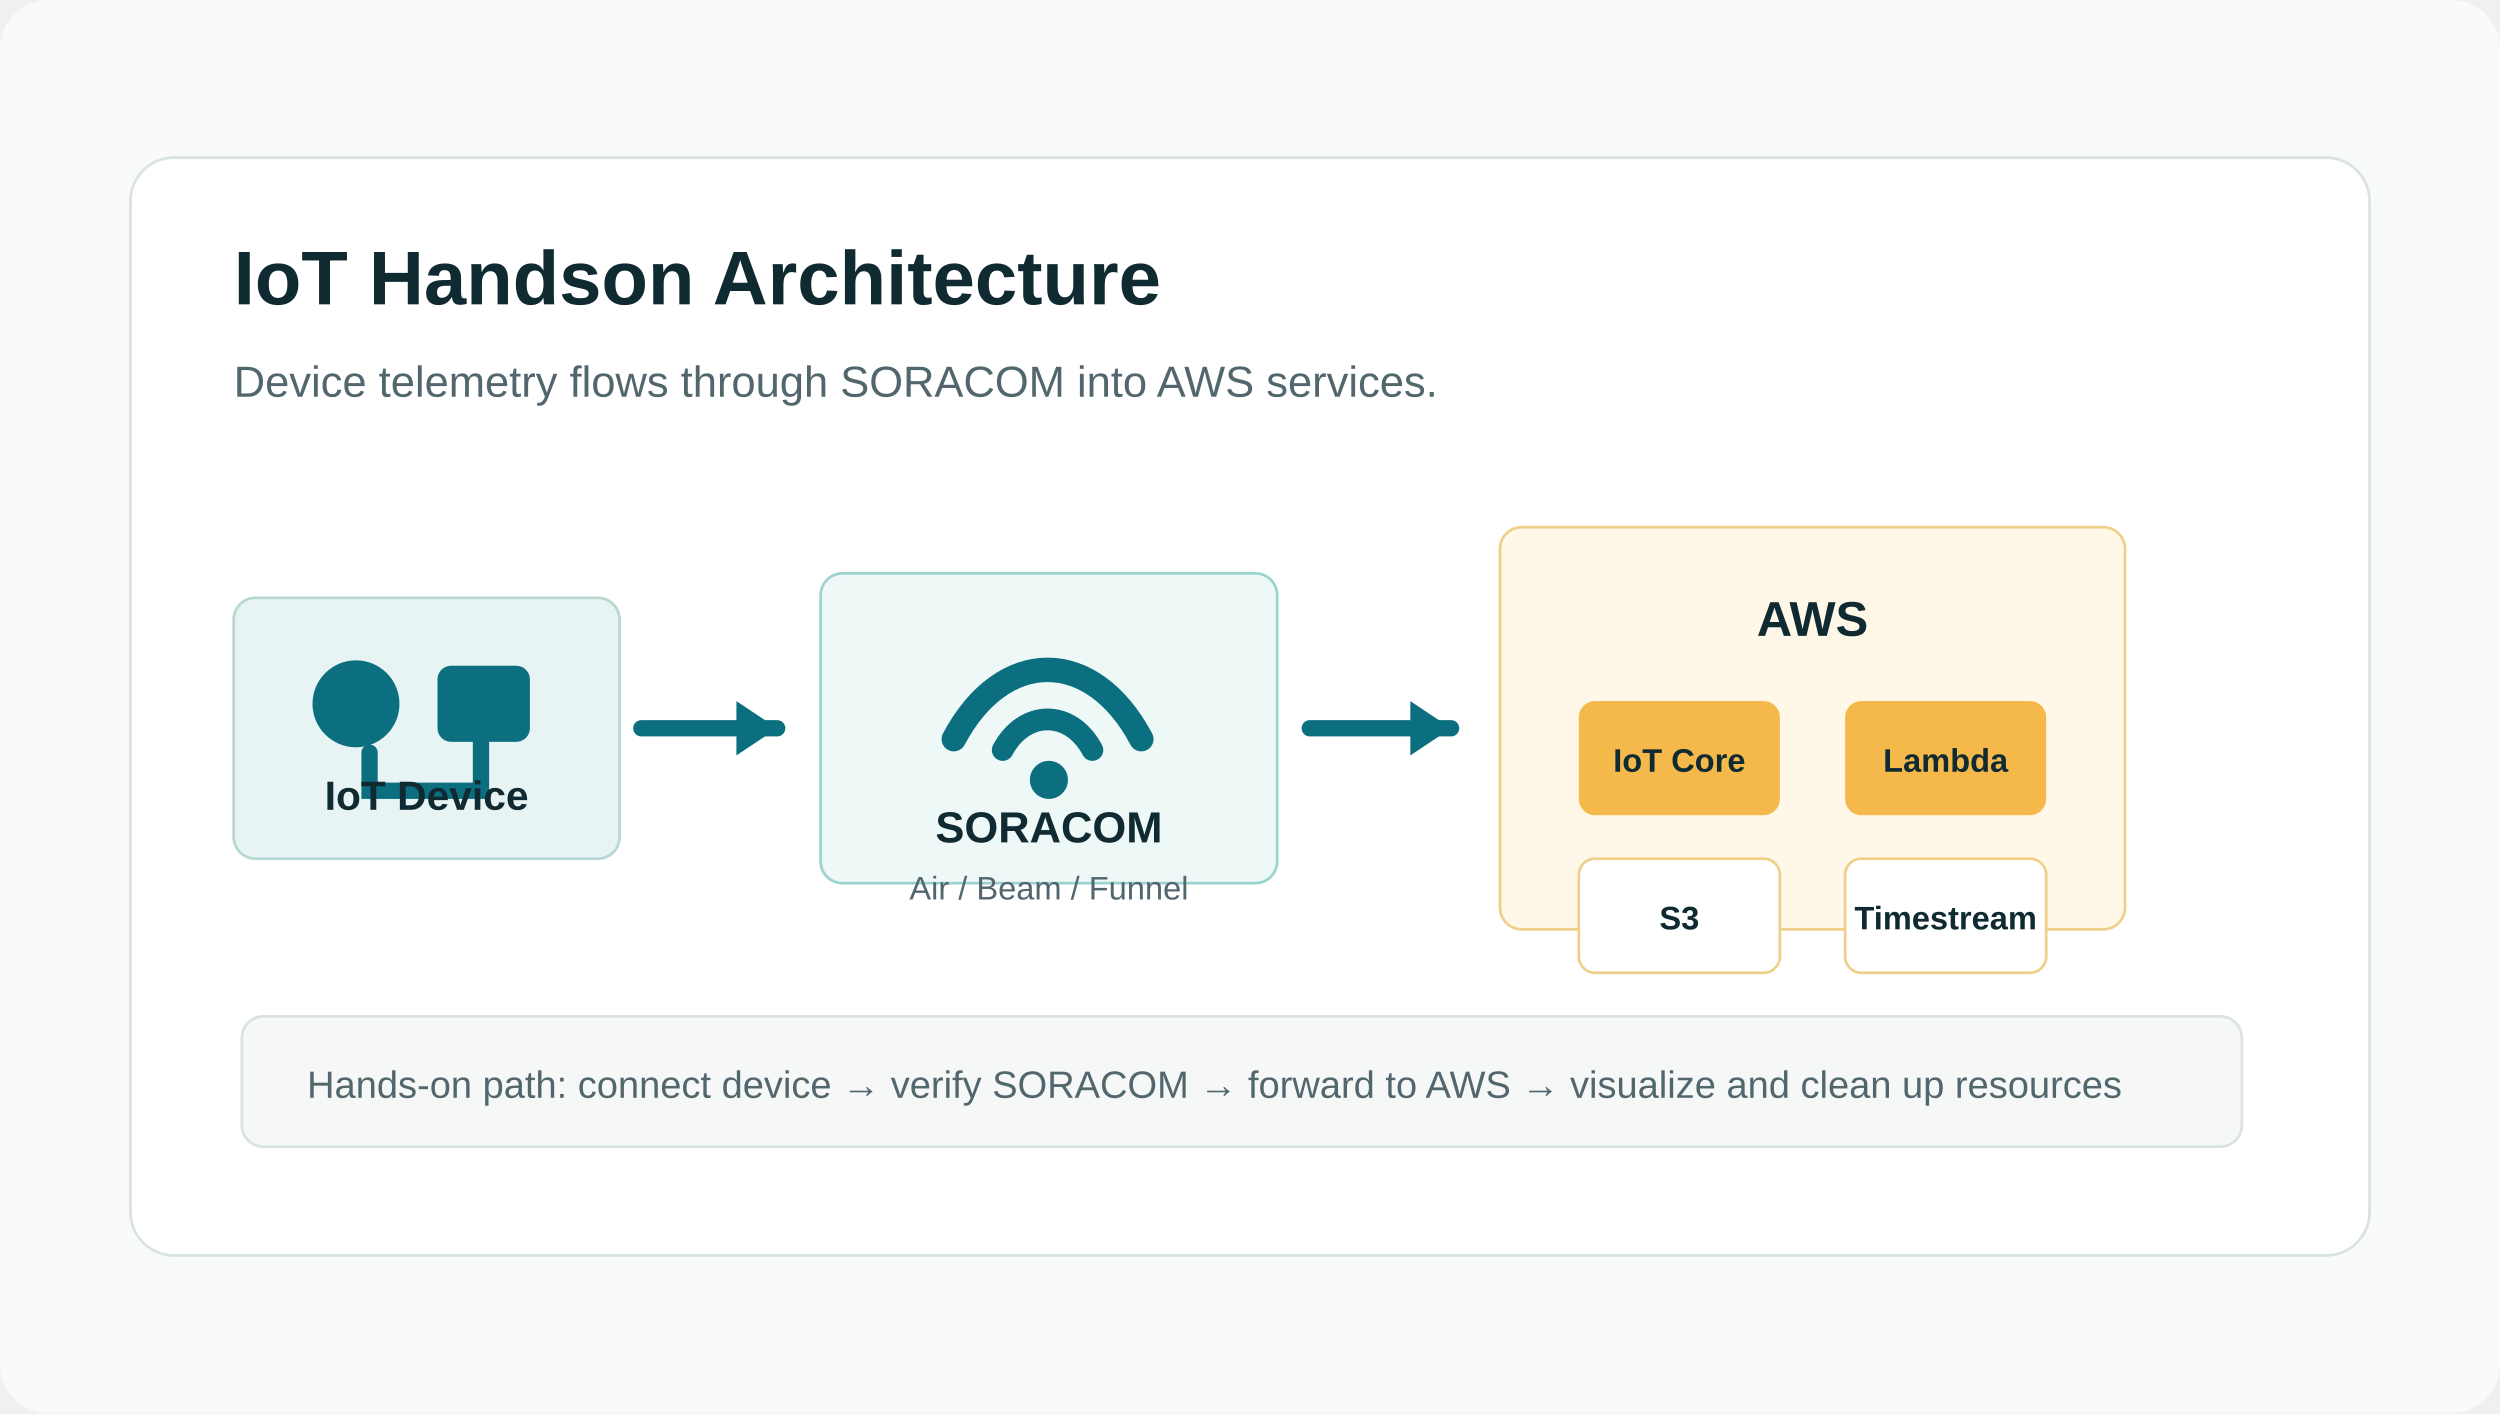
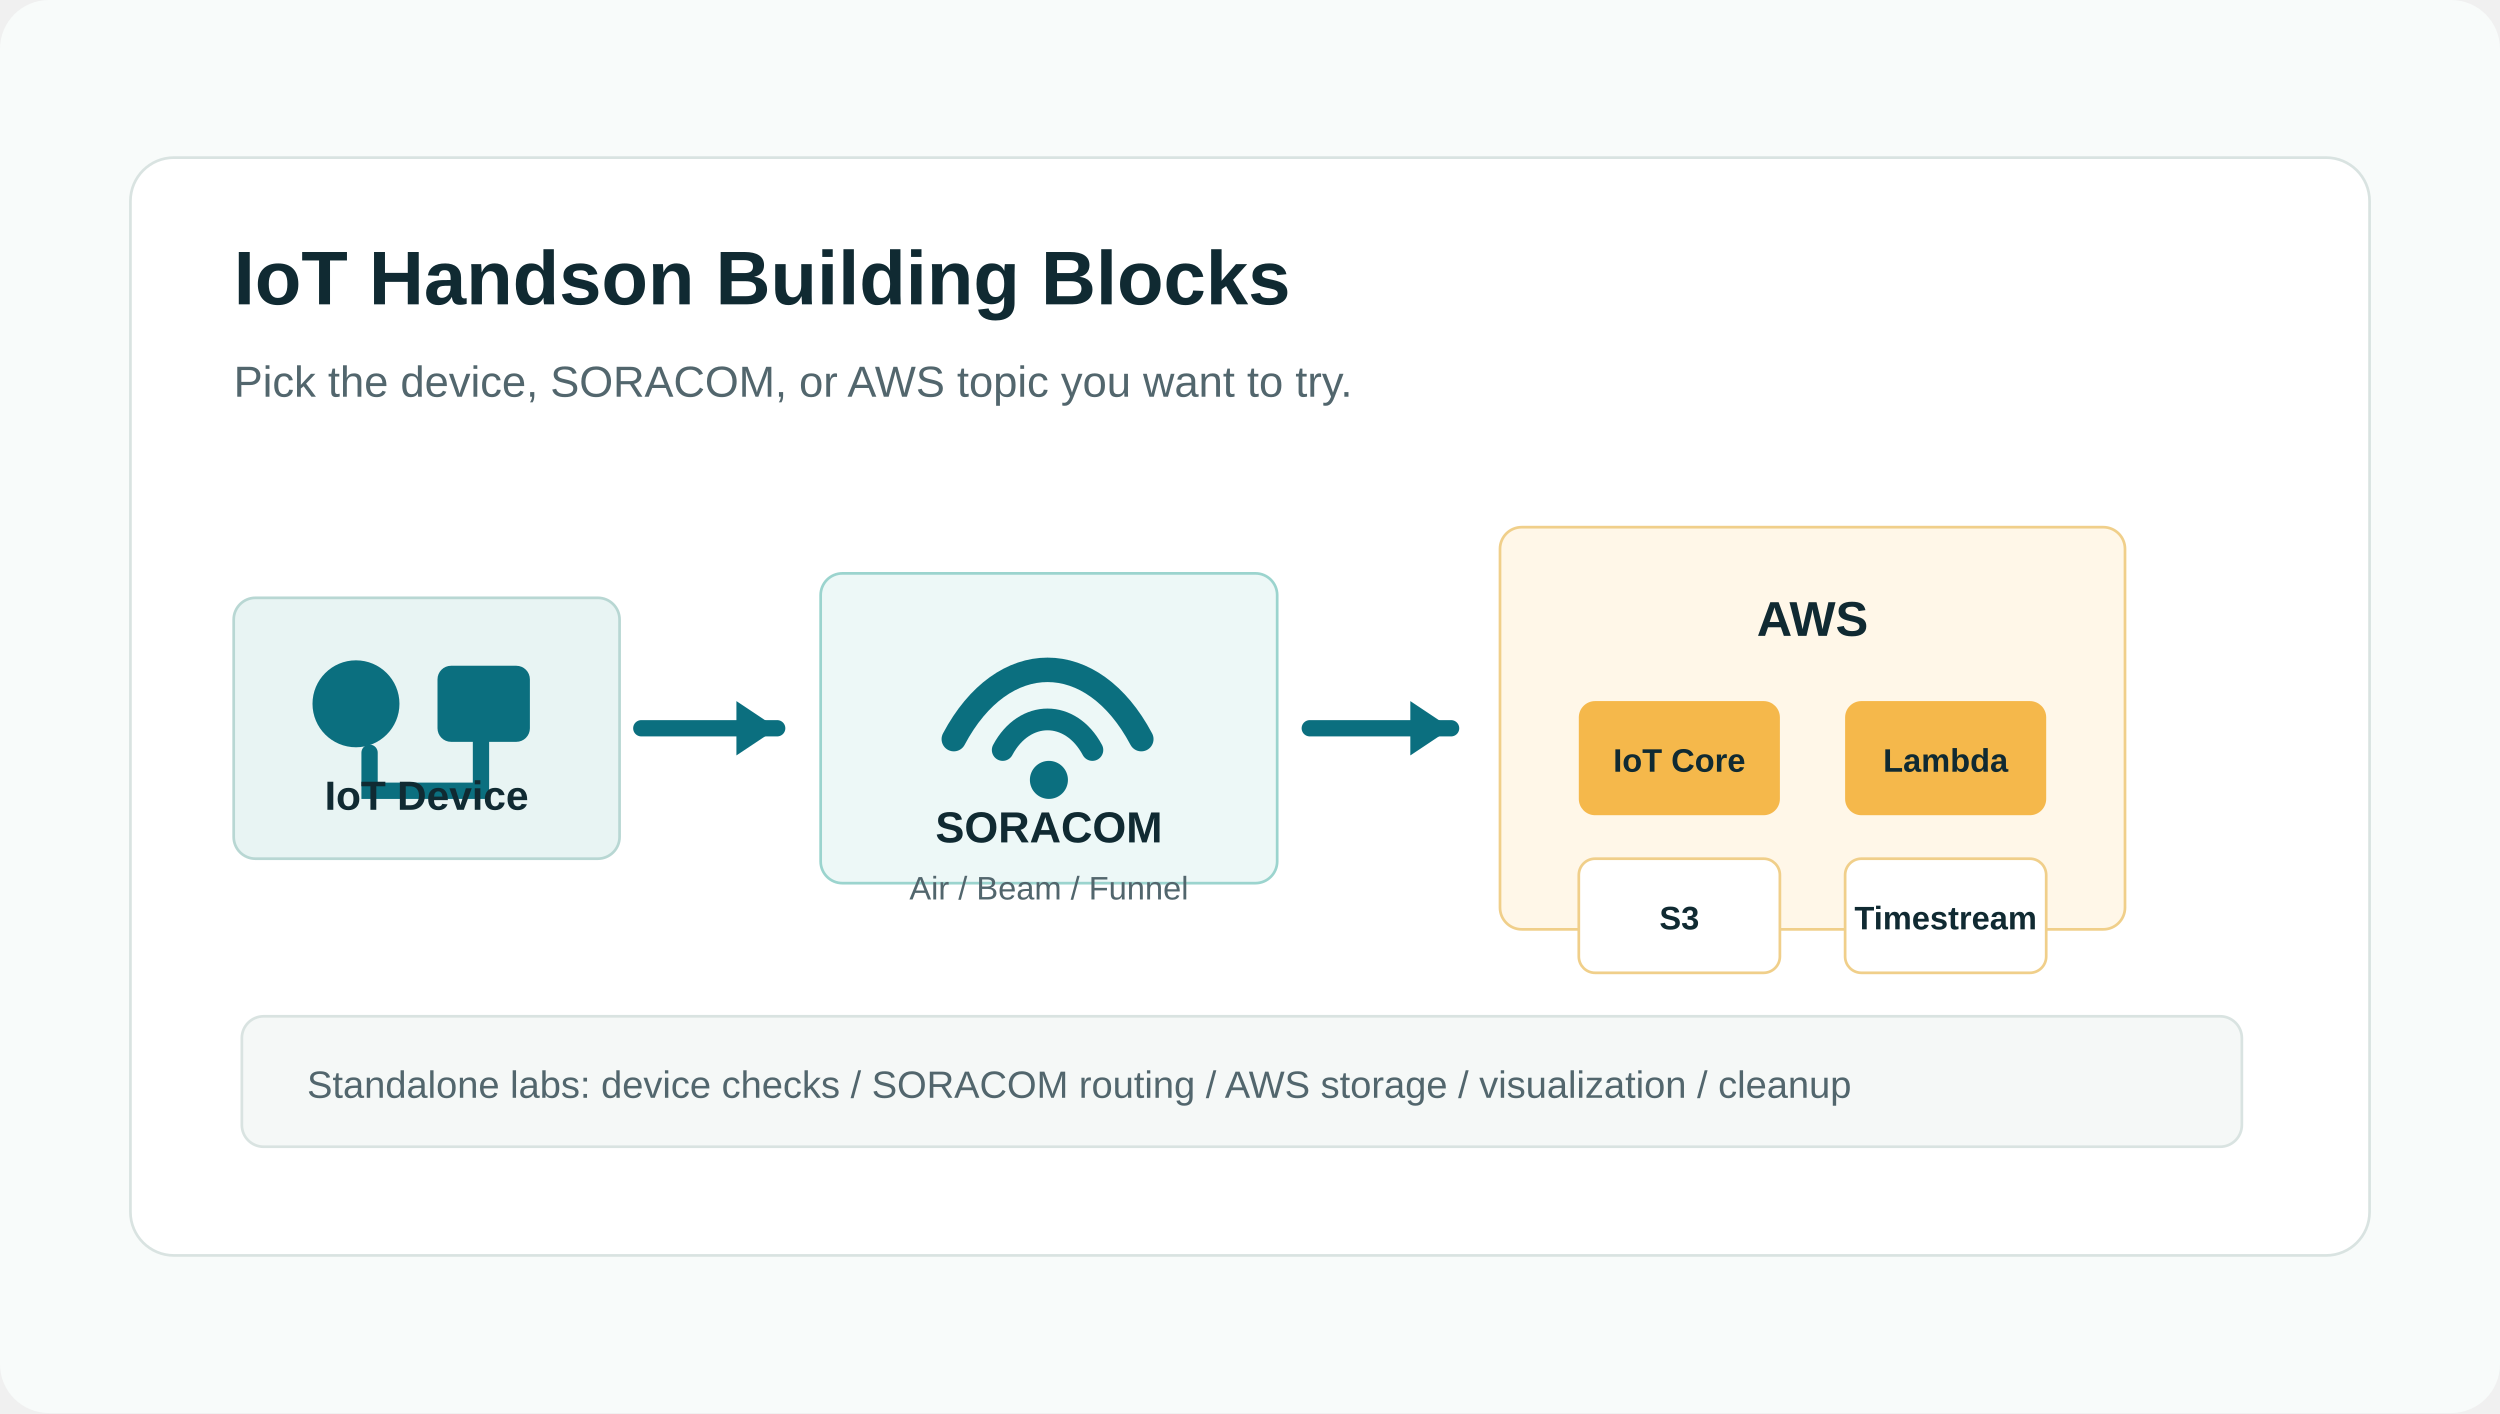
<svg xmlns="http://www.w3.org/2000/svg" viewBox="0 0 920 520" role="img" aria-labelledby="title desc">
  <rect width="920" height="520" rx="18" fill="#f8fbfa" />
  <rect x="48" y="58" width="824" height="404" rx="16" fill="#ffffff" stroke="#d9e3e1" />
-   <text x="86" y="112" fill="#102a32" font-family="Arial, sans-serif" font-size="28" font-weight="700">IoT Handson Architecture</text>
-   <text x="86" y="146" fill="#52666d" font-family="Arial, sans-serif" font-size="16">Device telemetry flows through SORACOM into AWS services.</text>
+   <text x="86" y="112" fill="#102a32" font-family="Arial, sans-serif" font-size="28" font-weight="700">IoT Handson Building Blocks</text>
+   <text x="86" y="146" fill="#52666d" font-family="Arial, sans-serif" font-size="16">Pick the device, SORACOM, or AWS topic you want to try.</text>
  <g transform="translate(86 220)">
    <rect width="142" height="96" rx="8" fill="#e8f4f3" stroke="#b8d7d3" />
    <circle cx="45" cy="39" r="16" fill="#0b6f7f" />
    <rect x="75" y="25" width="34" height="28" rx="5" fill="#0b6f7f" />
    <path d="M50 57v14h41V53" fill="none" stroke="#0b6f7f" stroke-width="6" stroke-linecap="round" />
    <text x="71" y="78" text-anchor="middle" fill="#102a32" font-family="Arial, sans-serif" font-size="15" font-weight="700">IoT Device</text>
  </g>
  <g transform="translate(302 211)">
    <rect width="168" height="114" rx="8" fill="#edf8f7" stroke="#9bd4ce" />
    <path d="M49 61c18-34 51-34 69 0" fill="none" stroke="#0b6f7f" stroke-width="9" stroke-linecap="round" />
    <path d="M67 65c8-15 25-15 33 0" fill="none" stroke="#0b6f7f" stroke-width="8" stroke-linecap="round" />
    <circle cx="84" cy="76" r="7" fill="#0b6f7f" />
    <text x="84" y="99" text-anchor="middle" fill="#102a32" font-family="Arial, sans-serif" font-size="16" font-weight="700">SORACOM</text>
    <text x="84" y="120" text-anchor="middle" fill="#52666d" font-family="Arial, sans-serif" font-size="12">Air / Beam / Funnel</text>
  </g>
  <g transform="translate(552 194)">
    <rect width="230" height="148" rx="8" fill="#fff7e8" stroke="#f0cf8a" />
    <text x="115" y="40" text-anchor="middle" fill="#102a32" font-family="Arial, sans-serif" font-size="18" font-weight="700">AWS</text>
    <rect x="29" y="64" width="74" height="42" rx="6" fill="#f5b84b" />
    <text x="66" y="90" text-anchor="middle" fill="#102a32" font-family="Arial, sans-serif" font-size="12" font-weight="700">IoT Core</text>
    <rect x="127" y="64" width="74" height="42" rx="6" fill="#f5b84b" />
    <text x="164" y="90" text-anchor="middle" fill="#102a32" font-family="Arial, sans-serif" font-size="12" font-weight="700">Lambda</text>
    <rect x="29" y="122" width="74" height="42" rx="6" fill="#ffffff" stroke="#f0cf8a" />
    <text x="66" y="148" text-anchor="middle" fill="#102a32" font-family="Arial, sans-serif" font-size="12" font-weight="700">S3</text>
    <rect x="127" y="122" width="74" height="42" rx="6" fill="#ffffff" stroke="#f0cf8a" />
    <text x="164" y="148" text-anchor="middle" fill="#102a32" font-family="Arial, sans-serif" font-size="12" font-weight="700">Timestream</text>
  </g>
  <path d="M236 268h50" fill="none" stroke="#0b6f7f" stroke-width="6" stroke-linecap="round" />
  <path d="M286 268l-15-10v20z" fill="#0b6f7f" />
  <path d="M482 268h52" fill="none" stroke="#0b6f7f" stroke-width="6" stroke-linecap="round" />
  <path d="M534 268l-15-10v20z" fill="#0b6f7f" />
  <g transform="translate(89 374)">
    <rect width="736" height="48" rx="8" fill="#f5f8f7" stroke="#d9e3e1" />
-     <text x="24" y="30" fill="#52666d" font-family="Arial, sans-serif" font-size="14">Hands-on path: connect device → verify SORACOM → forward to AWS → visualize and clean up resources</text>
+     <text x="24" y="30" fill="#52666d" font-family="Arial, sans-serif" font-size="14">Standalone labs: device checks / SORACOM routing / AWS storage / visualization / cleanup</text>
  </g>
</svg>
